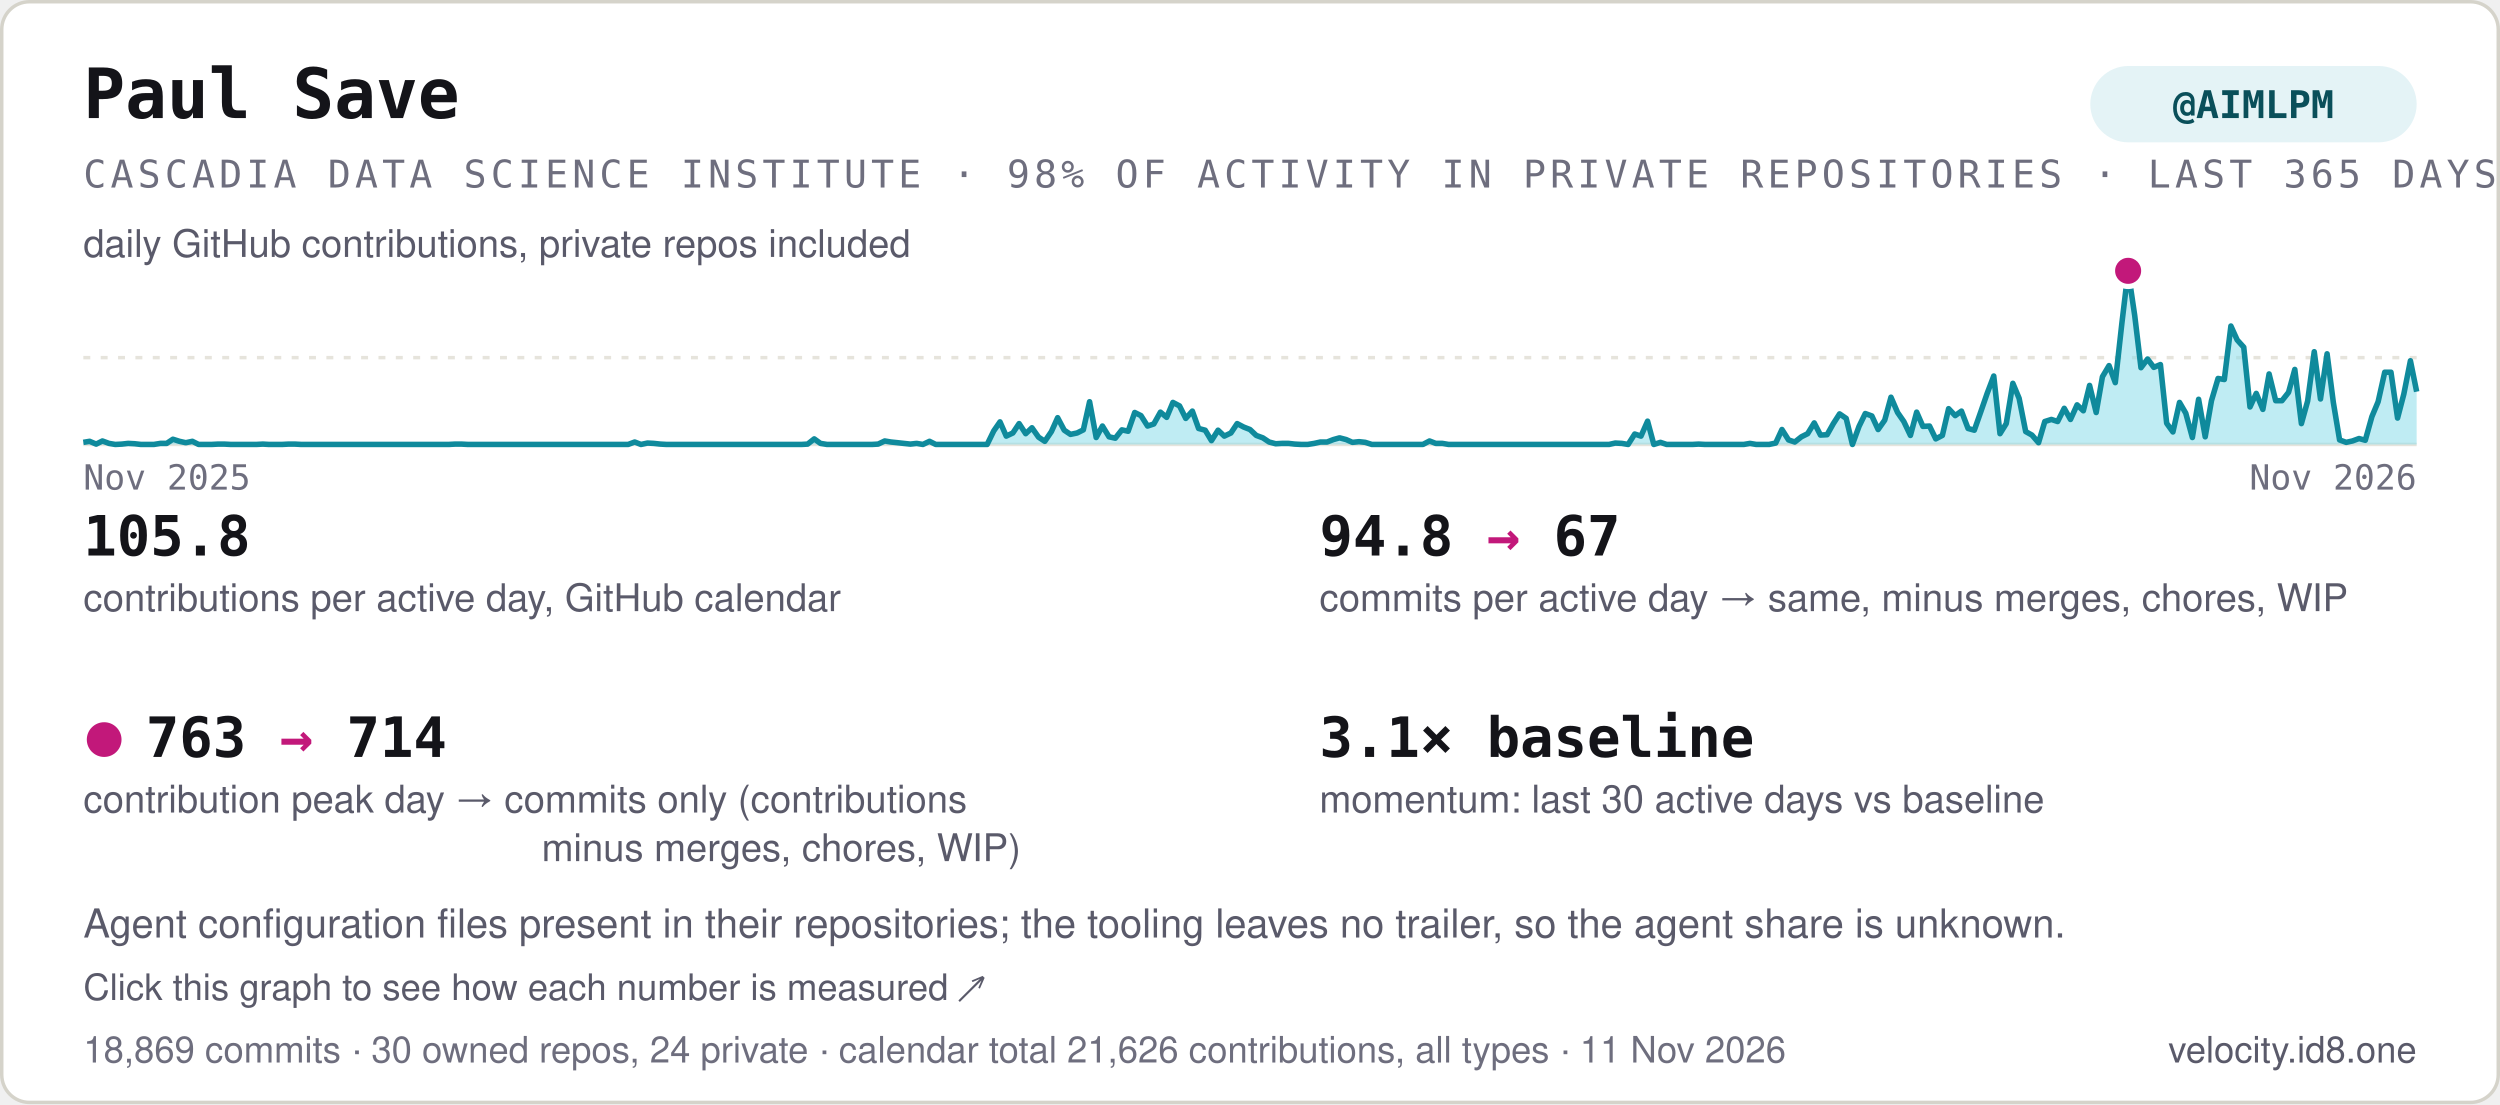
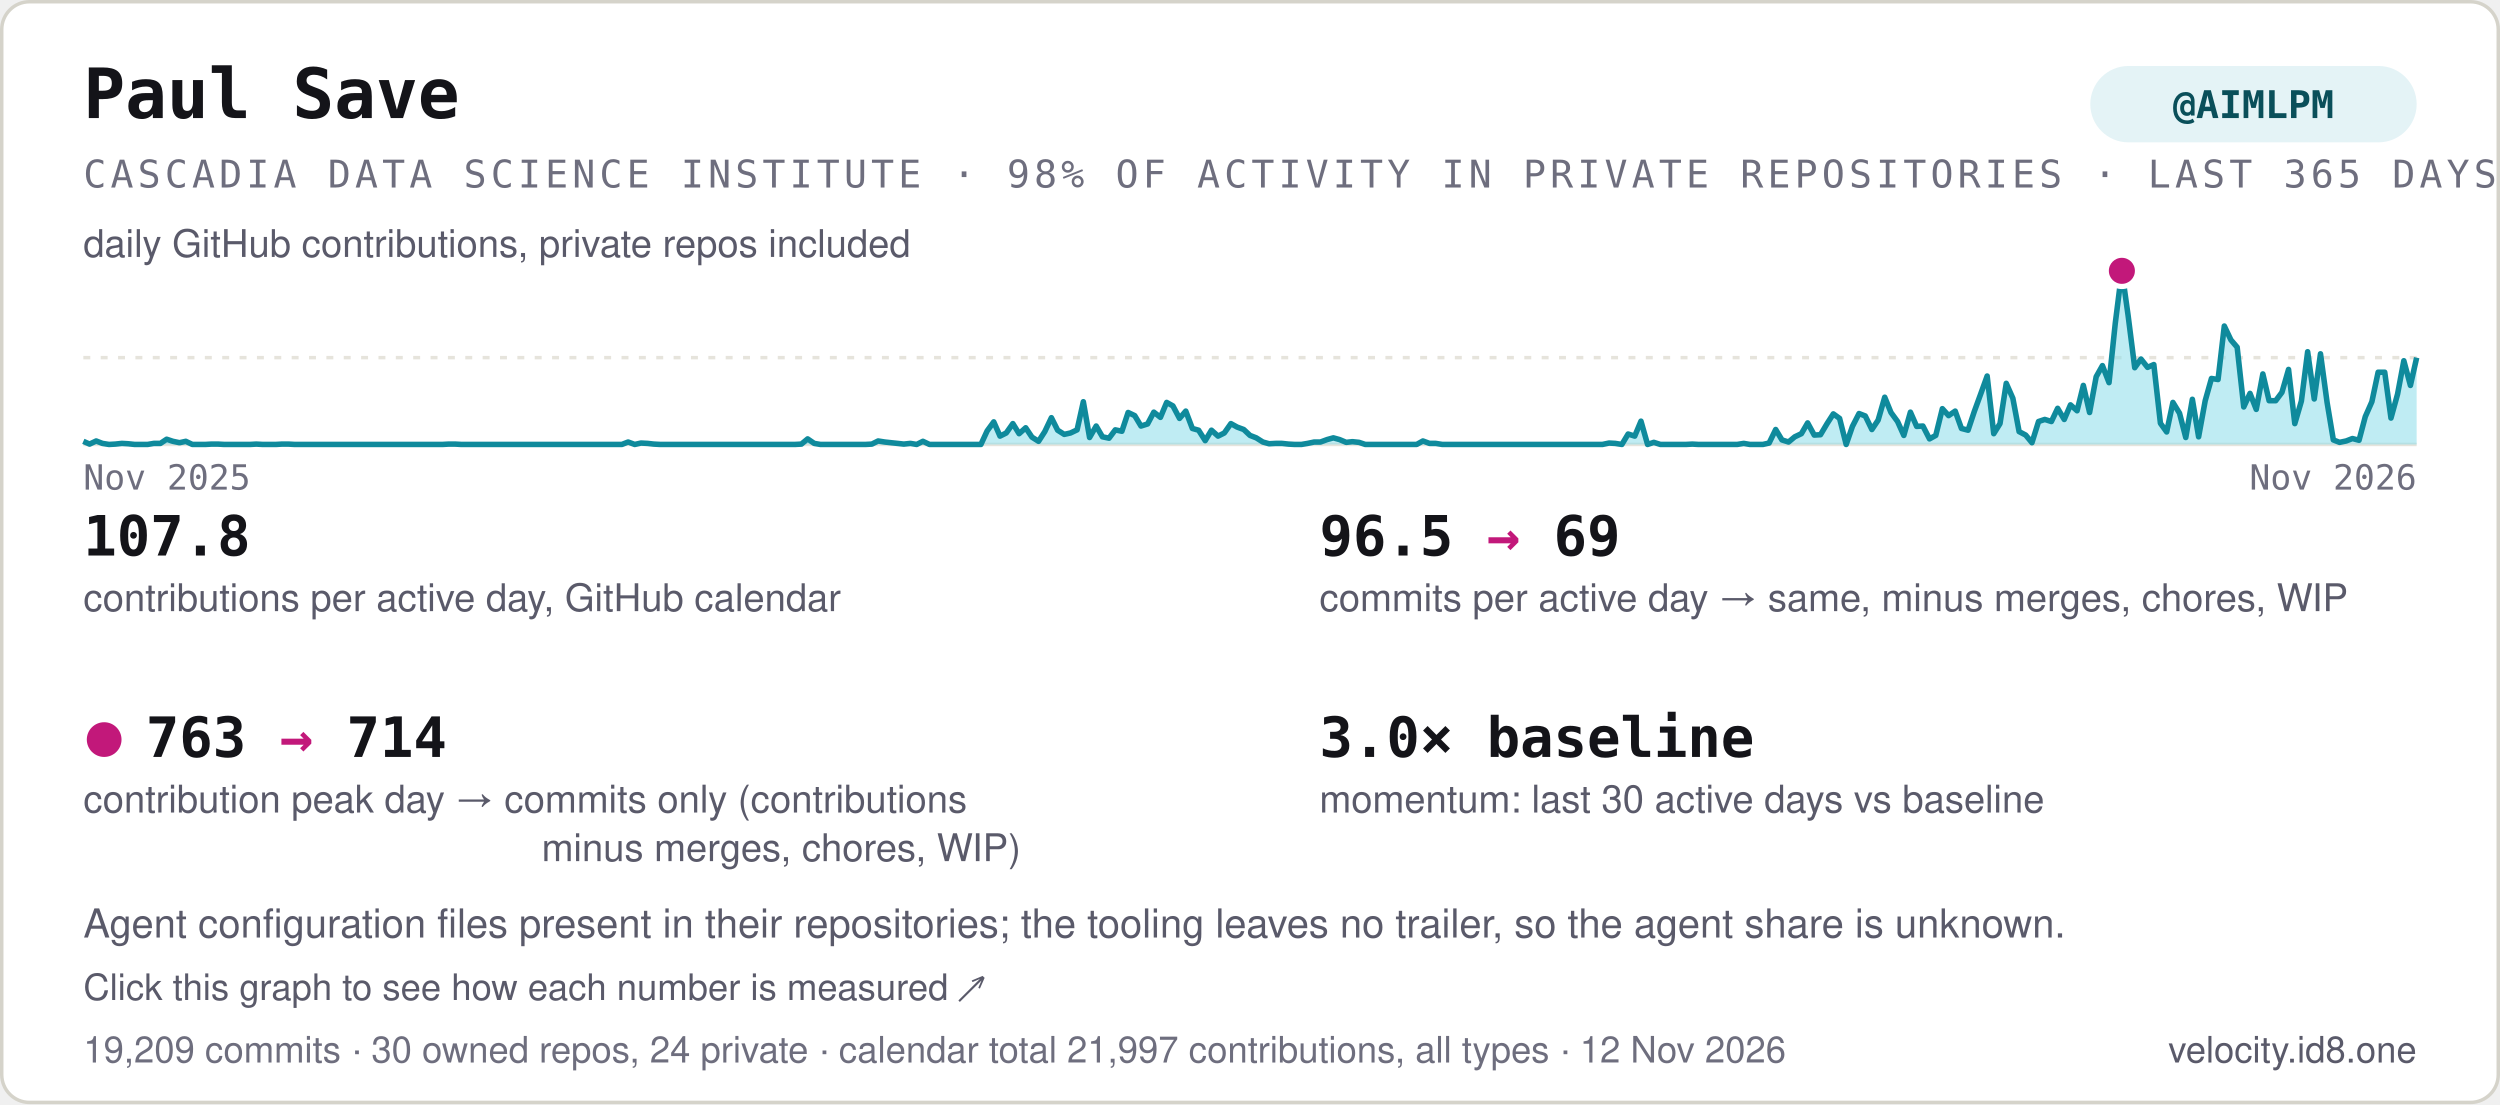
<svg xmlns="http://www.w3.org/2000/svg" width="720" height="318" viewBox="0 0 720 318" role="img" aria-label="Paul Save: Velocity Graph">
  <rect x="0.5" y="0.5" width="719" height="317" rx="8" fill="#FFFFFF" stroke="#D5D3CA" />
  <text x="24" y="34" font-family="Departure Mono, JetBrains Mono, ui-monospace, Menlo, monospace" font-size="20" font-weight="700" fill="#141419">Paul Save</text>
  <text x="24" y="54" font-family="Departure Mono, JetBrains Mono, ui-monospace, Menlo, monospace" font-size="11" letter-spacing="1.2" fill="#6E6E7E">CASCADIA DATA SCIENCE INSTITUTE · 98% OF ACTIVITY IN PRIVATE REPOSITORIES · LAST 365 DAYS</text>
  <rect x="602" y="19" width="94" height="22" rx="11" fill="#E4F3F6" />
  <text x="649" y="34" text-anchor="middle" font-family="Departure Mono, JetBrains Mono, ui-monospace, Menlo, monospace" font-size="11" font-weight="600" fill="#0A4F5A">@AIMLPM</text>
  <line x1="24" x2="696" y1="128" y2="128" stroke="#E6E4DC" />
  <line x1="24" x2="696" y1="103.0" y2="103.0" stroke="#E6E4DC" stroke-dasharray="2 3" />
-   <path d="M24.0,127.4 L25.8,127.1 L27.7,127.9 L29.5,127.0 L31.4,127.7 L33.2,128.0 L35.1,127.9 L36.9,127.7 L38.8,127.8 L40.6,128.0 L42.5,128.0 L44.3,128.0 L46.2,127.7 L48.0,127.7 L49.8,126.5 L51.7,127.1 L53.5,127.5 L55.4,127.1 L57.2,128.0 L59.1,128.0 L60.9,128.0 L62.8,127.9 L64.6,127.9 L66.5,128.0 L68.3,128.0 L70.2,128.0 L72.0,128.0 L73.8,128.0 L75.7,127.9 L77.5,128.0 L79.4,128.0 L81.2,128.0 L83.1,127.9 L84.9,127.9 L86.8,128.0 L88.6,128.0 L90.5,128.0 L92.3,128.0 L94.2,128.0 L96.0,128.0 L97.8,128.0 L99.7,128.0 L101.5,128.0 L103.4,128.0 L105.2,128.0 L107.1,128.0 L108.9,128.0 L110.8,128.0 L112.6,128.0 L114.5,128.0 L116.3,128.0 L118.2,128.0 L120.0,128.0 L121.8,128.0 L123.7,128.0 L125.5,128.0 L127.4,128.0 L129.2,128.0 L131.1,127.9 L132.9,127.9 L134.8,128.0 L136.6,128.0 L138.5,128.0 L140.3,128.0 L142.2,128.0 L144.0,128.0 L145.8,128.0 L147.7,128.0 L149.5,128.0 L151.4,128.0 L153.2,128.0 L155.1,128.0 L156.9,128.0 L158.8,128.0 L160.6,128.0 L162.5,128.0 L164.3,128.0 L166.2,128.0 L168.0,128.0 L169.8,128.0 L171.7,128.0 L173.5,128.0 L175.4,128.0 L177.2,128.0 L179.1,128.0 L180.9,128.0 L182.8,127.3 L184.6,128.0 L186.5,127.6 L188.3,127.7 L190.2,127.9 L192.0,128.0 L193.8,128.0 L195.7,128.0 L197.5,128.0 L199.4,128.0 L201.2,128.0 L203.1,128.0 L204.9,128.0 L206.8,128.0 L208.6,128.0 L210.5,128.0 L212.3,128.0 L214.2,128.0 L216.0,128.0 L217.8,128.0 L219.7,128.0 L221.5,128.0 L223.4,128.0 L225.2,128.0 L227.1,128.0 L228.9,128.0 L230.8,128.0 L232.6,127.9 L234.5,126.4 L236.3,127.7 L238.2,128.0 L240.0,128.0 L241.8,128.0 L243.7,128.0 L245.5,128.0 L247.4,128.0 L249.2,128.0 L251.1,128.0 L252.9,127.9 L254.8,127.0 L256.6,127.3 L258.5,127.5 L260.3,127.7 L262.2,127.9 L264.0,127.7 L265.8,128.0 L267.7,127.1 L269.5,128.0 L271.4,128.0 L273.2,128.0 L275.1,128.0 L276.9,128.0 L278.8,128.0 L280.6,128.0 L282.5,128.0 L284.3,128.0 L286.2,124.1 L288.0,121.5 L289.8,125.6 L291.7,124.7 L293.5,122.0 L295.4,124.9 L297.2,123.2 L299.1,125.9 L300.9,127.1 L302.8,124.3 L304.6,120.3 L306.5,123.9 L308.3,125.1 L310.2,124.7 L312.0,123.8 L313.8,115.7 L315.7,126.0 L317.5,122.7 L319.4,125.8 L321.2,126.2 L323.1,123.8 L324.9,124.2 L326.8,118.8 L328.6,119.7 L330.5,122.7 L332.3,122.1 L334.2,118.7 L336.0,120.2 L337.8,115.9 L339.7,116.9 L341.5,120.5 L343.4,118.4 L345.2,123.4 L347.1,123.9 L348.9,126.9 L350.8,123.9 L352.6,125.6 L354.5,124.7 L356.3,122.0 L358.2,123.0 L360.0,123.7 L361.8,125.4 L363.7,126.1 L365.5,127.3 L367.4,127.8 L369.2,127.7 L371.1,127.7 L372.9,127.9 L374.8,128.0 L376.6,128.0 L378.5,127.7 L380.3,127.3 L382.2,127.3 L384.0,126.6 L385.8,126.1 L387.7,126.6 L389.5,127.4 L391.4,127.2 L393.2,127.4 L395.1,128.0 L396.9,128.0 L398.8,128.0 L400.6,128.0 L402.5,128.0 L404.3,128.0 L406.2,128.0 L408.0,128.0 L409.8,128.0 L411.7,127.0 L413.5,127.7 L415.4,127.7 L417.2,128.0 L419.1,128.0 L420.9,128.0 L422.8,128.0 L424.6,128.0 L426.5,128.0 L428.3,128.0 L430.2,128.0 L432.0,128.0 L433.8,128.0 L435.7,128.0 L437.5,128.0 L439.4,128.0 L441.2,128.0 L443.1,128.0 L444.9,128.0 L446.8,128.0 L448.6,128.0 L450.5,128.0 L452.3,128.0 L454.2,128.0 L456.0,128.0 L457.8,128.0 L459.7,128.0 L461.5,128.0 L463.4,128.0 L465.2,127.6 L467.1,127.7 L468.9,128.0 L470.8,125.0 L472.6,125.6 L474.5,121.3 L476.3,128.0 L478.2,127.4 L480.0,128.0 L481.8,128.0 L483.7,128.0 L485.5,128.0 L487.4,128.0 L489.2,127.9 L491.1,128.0 L492.9,128.0 L494.8,128.0 L496.6,128.0 L498.5,128.0 L500.3,128.0 L502.2,128.0 L504.0,127.7 L505.8,128.0 L507.7,128.0 L509.5,128.0 L511.4,127.6 L513.2,123.7 L515.1,126.7 L516.9,127.3 L518.8,125.8 L520.6,124.9 L522.5,121.8 L524.3,125.3 L526.2,125.2 L528.0,122.0 L529.8,119.2 L531.7,120.5 L533.5,128.0 L535.4,122.8 L537.2,119.1 L539.1,119.8 L540.9,123.7 L542.8,121.0 L544.6,114.4 L546.5,118.8 L548.3,121.4 L550.2,125.4 L552.0,118.7 L553.8,122.8 L555.7,122.7 L557.5,126.4 L559.4,125.4 L561.2,117.7 L563.1,119.7 L564.9,118.4 L566.8,123.4 L568.6,123.9 L570.5,118.5 L572.3,113.3 L574.2,108.3 L576.0,124.9 L577.8,122.0 L579.7,110.4 L581.5,114.7 L583.4,124.3 L585.2,125.3 L587.1,127.5 L588.9,121.4 L590.8,120.8 L592.6,121.4 L594.5,117.6 L596.3,120.8 L598.2,116.6 L600.0,118.3 L601.8,111.0 L603.7,118.8 L605.5,108.5 L607.4,105.3 L609.2,110.2 L611.1,93.1 L612.9,78.0 L614.8,90.9 L616.6,105.9 L618.5,103.4 L620.3,105.8 L622.2,105.0 L624.0,121.9 L625.8,124.4 L627.7,115.9 L629.5,119.0 L631.4,126.0 L633.2,115.0 L635.1,125.8 L636.9,115.4 L638.8,109.0 L640.6,109.3 L642.5,93.9 L644.3,97.9 L646.2,100.0 L648.0,117.2 L649.8,113.3 L651.7,117.9 L653.5,107.7 L655.4,115.4 L657.2,115.4 L659.1,113.0 L660.9,106.4 L662.8,122.0 L664.6,115.5 L666.5,101.3 L668.3,114.9 L670.2,101.9 L672.0,115.9 L673.8,126.7 L675.7,127.4 L677.5,127.0 L679.4,126.3 L681.2,126.8 L683.1,120.0 L684.9,115.7 L686.8,107.2 L688.6,107.2 L690.5,120.4 L692.3,113.5 L694.2,103.9 L696.0,112.8 L696.0,128 L24,128 Z" fill="#8ADCE8" fill-opacity="0.55" />
-   <path d="M24.0,127.4 L25.8,127.1 L27.7,127.9 L29.5,127.0 L31.4,127.7 L33.2,128.0 L35.1,127.9 L36.9,127.7 L38.8,127.8 L40.6,128.0 L42.5,128.0 L44.3,128.0 L46.2,127.7 L48.0,127.7 L49.8,126.5 L51.7,127.1 L53.5,127.5 L55.4,127.1 L57.2,128.0 L59.1,128.0 L60.9,128.0 L62.8,127.9 L64.6,127.9 L66.5,128.0 L68.3,128.0 L70.2,128.0 L72.0,128.0 L73.8,128.0 L75.7,127.9 L77.5,128.0 L79.4,128.0 L81.2,128.0 L83.1,127.9 L84.9,127.9 L86.8,128.0 L88.6,128.0 L90.5,128.0 L92.3,128.0 L94.2,128.0 L96.0,128.0 L97.8,128.0 L99.7,128.0 L101.5,128.0 L103.4,128.0 L105.2,128.0 L107.1,128.0 L108.9,128.0 L110.8,128.0 L112.6,128.0 L114.5,128.0 L116.3,128.0 L118.2,128.0 L120.0,128.0 L121.8,128.0 L123.7,128.0 L125.5,128.0 L127.4,128.0 L129.2,128.0 L131.1,127.9 L132.9,127.9 L134.8,128.0 L136.6,128.0 L138.5,128.0 L140.3,128.0 L142.2,128.0 L144.0,128.0 L145.8,128.0 L147.7,128.0 L149.5,128.0 L151.4,128.0 L153.2,128.0 L155.1,128.0 L156.9,128.0 L158.8,128.0 L160.6,128.0 L162.5,128.0 L164.3,128.0 L166.2,128.0 L168.0,128.0 L169.8,128.0 L171.7,128.0 L173.5,128.0 L175.4,128.0 L177.2,128.0 L179.1,128.0 L180.9,128.0 L182.8,127.3 L184.6,128.0 L186.5,127.6 L188.3,127.7 L190.2,127.9 L192.0,128.0 L193.8,128.0 L195.7,128.0 L197.5,128.0 L199.4,128.0 L201.2,128.0 L203.1,128.0 L204.9,128.0 L206.8,128.0 L208.6,128.0 L210.5,128.0 L212.3,128.0 L214.2,128.0 L216.0,128.0 L217.8,128.0 L219.7,128.0 L221.5,128.0 L223.4,128.0 L225.2,128.0 L227.1,128.0 L228.9,128.0 L230.8,128.0 L232.6,127.9 L234.5,126.4 L236.3,127.7 L238.2,128.0 L240.0,128.0 L241.8,128.0 L243.7,128.0 L245.5,128.0 L247.4,128.0 L249.2,128.0 L251.1,128.0 L252.9,127.9 L254.8,127.0 L256.6,127.3 L258.5,127.5 L260.3,127.7 L262.2,127.9 L264.0,127.7 L265.8,128.0 L267.7,127.1 L269.5,128.0 L271.4,128.0 L273.2,128.0 L275.1,128.0 L276.9,128.0 L278.8,128.0 L280.6,128.0 L282.5,128.0 L284.3,128.0 L286.2,124.1 L288.0,121.5 L289.8,125.6 L291.7,124.7 L293.5,122.0 L295.4,124.9 L297.2,123.2 L299.1,125.9 L300.9,127.1 L302.8,124.3 L304.6,120.3 L306.5,123.9 L308.3,125.1 L310.2,124.7 L312.0,123.8 L313.8,115.7 L315.7,126.0 L317.5,122.7 L319.4,125.8 L321.2,126.2 L323.1,123.8 L324.9,124.2 L326.8,118.8 L328.6,119.7 L330.5,122.7 L332.3,122.1 L334.2,118.7 L336.0,120.2 L337.8,115.9 L339.7,116.9 L341.5,120.5 L343.4,118.4 L345.2,123.4 L347.1,123.9 L348.9,126.9 L350.8,123.9 L352.6,125.6 L354.5,124.7 L356.3,122.0 L358.2,123.0 L360.0,123.7 L361.8,125.4 L363.7,126.1 L365.5,127.3 L367.4,127.8 L369.2,127.7 L371.1,127.7 L372.9,127.9 L374.8,128.0 L376.6,128.0 L378.5,127.7 L380.3,127.3 L382.2,127.3 L384.0,126.6 L385.8,126.1 L387.7,126.6 L389.5,127.4 L391.4,127.2 L393.2,127.4 L395.1,128.0 L396.9,128.0 L398.8,128.0 L400.6,128.0 L402.5,128.0 L404.3,128.0 L406.2,128.0 L408.0,128.0 L409.8,128.0 L411.7,127.0 L413.5,127.7 L415.4,127.7 L417.2,128.0 L419.1,128.0 L420.9,128.0 L422.8,128.0 L424.6,128.0 L426.5,128.0 L428.3,128.0 L430.2,128.0 L432.0,128.0 L433.8,128.0 L435.7,128.0 L437.5,128.0 L439.4,128.0 L441.2,128.0 L443.1,128.0 L444.9,128.0 L446.8,128.0 L448.6,128.0 L450.5,128.0 L452.3,128.0 L454.2,128.0 L456.0,128.0 L457.8,128.0 L459.7,128.0 L461.5,128.0 L463.4,128.0 L465.2,127.6 L467.1,127.7 L468.9,128.0 L470.8,125.0 L472.6,125.6 L474.5,121.3 L476.3,128.0 L478.2,127.4 L480.0,128.0 L481.8,128.0 L483.7,128.0 L485.5,128.0 L487.4,128.0 L489.2,127.9 L491.1,128.0 L492.9,128.0 L494.8,128.0 L496.6,128.0 L498.5,128.0 L500.3,128.0 L502.2,128.0 L504.0,127.7 L505.8,128.0 L507.7,128.0 L509.5,128.0 L511.4,127.6 L513.2,123.7 L515.1,126.7 L516.9,127.3 L518.8,125.8 L520.6,124.9 L522.5,121.8 L524.3,125.3 L526.2,125.2 L528.0,122.0 L529.8,119.2 L531.7,120.5 L533.5,128.0 L535.4,122.8 L537.2,119.1 L539.1,119.8 L540.9,123.7 L542.8,121.0 L544.6,114.4 L546.5,118.8 L548.3,121.4 L550.2,125.4 L552.0,118.7 L553.8,122.8 L555.7,122.7 L557.5,126.4 L559.4,125.4 L561.2,117.7 L563.1,119.7 L564.9,118.4 L566.8,123.4 L568.6,123.9 L570.5,118.5 L572.3,113.3 L574.2,108.3 L576.0,124.9 L577.8,122.0 L579.7,110.4 L581.5,114.7 L583.4,124.3 L585.2,125.3 L587.1,127.5 L588.9,121.4 L590.8,120.8 L592.6,121.4 L594.5,117.6 L596.3,120.8 L598.2,116.6 L600.0,118.3 L601.8,111.0 L603.7,118.8 L605.5,108.5 L607.4,105.3 L609.2,110.2 L611.1,93.1 L612.9,78.0 L614.8,90.9 L616.6,105.9 L618.5,103.4 L620.3,105.8 L622.2,105.0 L624.0,121.9 L625.8,124.4 L627.7,115.9 L629.5,119.0 L631.4,126.0 L633.2,115.0 L635.1,125.8 L636.9,115.4 L638.8,109.0 L640.6,109.3 L642.5,93.9 L644.3,97.9 L646.2,100.0 L648.0,117.2 L649.8,113.3 L651.7,117.9 L653.5,107.7 L655.4,115.4 L657.2,115.4 L659.1,113.0 L660.9,106.4 L662.8,122.0 L664.6,115.5 L666.5,101.3 L668.3,114.9 L670.2,101.9 L672.0,115.9 L673.8,126.7 L675.7,127.4 L677.5,127.0 L679.4,126.3 L681.2,126.8 L683.1,120.0 L684.9,115.7 L686.8,107.2 L688.6,107.2 L690.5,120.4 L692.3,113.5 L694.2,103.9 L696.0,112.8" fill="none" stroke="#0F8A9C" stroke-width="1.6" stroke-linejoin="round" />
-   <circle cx="612.9" cy="78.0" r="4.5" fill="#C2187A" stroke="#FFFFFF" stroke-width="1.5" />
+   <path d="M24.0,127.1 L25.8,127.9 L27.7,127.0 L29.5,127.7 L31.4,128.0 L33.2,127.9 L35.1,127.7 L36.9,127.8 L38.8,128.0 L40.6,128.0 L42.5,128.0 L44.3,127.7 L46.2,127.7 L48.0,126.5 L49.8,127.1 L51.7,127.5 L53.5,127.1 L55.4,128.0 L57.2,128.0 L59.1,128.0 L60.9,127.9 L62.8,127.9 L64.6,128.0 L66.5,128.0 L68.3,128.0 L70.2,128.0 L72.0,128.0 L73.8,127.9 L75.7,128.0 L77.5,128.0 L79.4,128.0 L81.2,127.9 L83.1,127.9 L84.9,128.0 L86.8,128.0 L88.6,128.0 L90.5,128.0 L92.3,128.0 L94.2,128.0 L96.0,128.0 L97.8,128.0 L99.7,128.0 L101.5,128.0 L103.4,128.0 L105.2,128.0 L107.1,128.0 L108.9,128.0 L110.8,128.0 L112.6,128.0 L114.5,128.0 L116.3,128.0 L118.2,128.0 L120.0,128.0 L121.8,128.0 L123.7,128.0 L125.5,128.0 L127.4,128.0 L129.2,127.9 L131.1,127.9 L132.9,128.0 L134.8,128.0 L136.6,128.0 L138.5,128.0 L140.3,128.0 L142.2,128.0 L144.0,128.0 L145.8,128.0 L147.7,128.0 L149.5,128.0 L151.4,128.0 L153.2,128.0 L155.1,128.0 L156.9,128.0 L158.8,128.0 L160.6,128.0 L162.5,128.0 L164.3,128.0 L166.2,128.0 L168.0,128.0 L169.8,128.0 L171.7,128.0 L173.5,128.0 L175.4,128.0 L177.2,128.0 L179.1,128.0 L180.9,127.3 L182.8,128.0 L184.6,127.6 L186.5,127.7 L188.3,127.9 L190.2,128.0 L192.0,128.0 L193.8,128.0 L195.7,128.0 L197.5,128.0 L199.4,128.0 L201.2,128.0 L203.1,128.0 L204.9,128.0 L206.8,128.0 L208.6,128.0 L210.5,128.0 L212.3,128.0 L214.2,128.0 L216.0,128.0 L217.8,128.0 L219.7,128.0 L221.5,128.0 L223.4,128.0 L225.2,128.0 L227.1,128.0 L228.9,128.0 L230.8,127.9 L232.6,126.4 L234.5,127.7 L236.3,128.0 L238.2,128.0 L240.0,128.0 L241.8,128.0 L243.7,128.0 L245.5,128.0 L247.4,128.0 L249.2,128.0 L251.1,127.9 L252.9,127.0 L254.8,127.3 L256.6,127.5 L258.5,127.7 L260.3,127.9 L262.2,127.7 L264.0,128.0 L265.8,127.1 L267.7,128.0 L269.5,128.0 L271.4,128.0 L273.2,128.0 L275.1,128.0 L276.9,128.0 L278.8,128.0 L280.6,128.0 L282.5,128.0 L284.3,124.1 L286.2,121.5 L288.0,125.6 L289.8,124.7 L291.7,122.0 L293.5,124.9 L295.4,123.2 L297.2,125.9 L299.1,127.1 L300.9,124.3 L302.8,120.3 L304.6,123.9 L306.5,125.1 L308.3,124.7 L310.2,123.8 L312.0,115.7 L313.8,126.0 L315.7,122.7 L317.5,125.8 L319.4,126.2 L321.2,123.8 L323.1,124.2 L324.9,118.8 L326.8,119.7 L328.6,122.7 L330.5,122.1 L332.3,118.7 L334.2,120.2 L336.0,115.9 L337.8,116.9 L339.7,120.5 L341.5,118.4 L343.4,123.4 L345.2,123.9 L347.1,126.9 L348.9,123.9 L350.8,125.6 L352.6,124.7 L354.5,122.0 L356.3,123.0 L358.2,123.7 L360.0,125.4 L361.8,126.1 L363.7,127.3 L365.5,127.8 L367.4,127.7 L369.2,127.7 L371.1,127.9 L372.9,128.0 L374.8,128.0 L376.6,127.7 L378.5,127.3 L380.3,127.3 L382.2,126.6 L384.0,126.1 L385.8,126.6 L387.7,127.4 L389.5,127.2 L391.4,127.4 L393.2,128.0 L395.1,128.0 L396.9,128.0 L398.8,128.0 L400.6,128.0 L402.5,128.0 L404.3,128.0 L406.2,128.0 L408.0,128.0 L409.8,127.0 L411.7,127.7 L413.5,127.7 L415.4,128.0 L417.2,128.0 L419.1,128.0 L420.9,128.0 L422.8,128.0 L424.6,128.0 L426.5,128.0 L428.3,128.0 L430.2,128.0 L432.0,128.0 L433.8,128.0 L435.7,128.0 L437.5,128.0 L439.4,128.0 L441.2,128.0 L443.1,128.0 L444.9,128.0 L446.8,128.0 L448.6,128.0 L450.5,128.0 L452.3,128.0 L454.2,128.0 L456.0,128.0 L457.8,128.0 L459.7,128.0 L461.5,128.0 L463.4,127.6 L465.2,127.7 L467.1,128.0 L468.9,125.0 L470.8,125.6 L472.6,121.3 L474.5,128.0 L476.3,127.4 L478.2,128.0 L480.0,128.0 L481.8,128.0 L483.7,128.0 L485.5,128.0 L487.4,127.9 L489.2,128.0 L491.1,128.0 L492.9,128.0 L494.8,128.0 L496.6,128.0 L498.5,128.0 L500.3,128.0 L502.2,127.7 L504.0,128.0 L505.8,128.0 L507.7,128.0 L509.5,127.6 L511.4,123.7 L513.2,126.7 L515.1,127.3 L516.9,125.8 L518.8,124.9 L520.6,121.8 L522.5,125.3 L524.3,125.2 L526.2,122.0 L528.0,119.2 L529.8,120.5 L531.7,128.0 L533.5,122.8 L535.4,119.1 L537.2,119.8 L539.1,123.7 L540.9,121.0 L542.8,114.4 L544.6,118.8 L546.5,121.4 L548.3,125.4 L550.2,118.7 L552.0,122.8 L553.8,122.7 L555.7,126.4 L557.5,125.4 L559.4,117.7 L561.2,119.7 L563.1,118.4 L564.9,123.4 L566.8,123.9 L568.6,118.5 L570.5,113.3 L572.3,108.3 L574.2,124.9 L576.0,122.0 L577.8,110.4 L579.7,114.7 L581.5,124.3 L583.4,125.3 L585.2,127.5 L587.1,121.4 L588.9,120.8 L590.8,121.4 L592.6,117.6 L594.5,120.8 L596.3,116.6 L598.2,118.3 L600.0,111.0 L601.8,118.8 L603.7,108.5 L605.5,105.3 L607.4,110.2 L609.2,93.1 L611.1,78.0 L612.9,90.9 L614.8,105.9 L616.6,103.4 L618.5,105.8 L620.3,105.0 L622.2,121.9 L624.0,124.4 L625.8,115.9 L627.7,119.0 L629.5,126.0 L631.4,115.0 L633.2,125.8 L635.1,115.4 L636.9,109.0 L638.8,109.3 L640.6,93.9 L642.5,97.9 L644.3,100.0 L646.2,117.2 L648.0,113.3 L649.8,117.9 L651.7,107.7 L653.5,115.4 L655.4,115.4 L657.2,113.0 L659.1,106.4 L660.9,122.0 L662.8,115.5 L664.6,101.3 L666.5,114.9 L668.3,101.9 L670.2,115.9 L672.0,126.7 L673.8,127.4 L675.7,127.0 L677.5,126.3 L679.4,126.8 L681.2,120.0 L683.1,115.7 L684.9,107.2 L686.8,107.2 L688.6,120.4 L690.5,113.5 L692.3,103.9 L694.2,111.0 L696.0,103.0 L696.0,128 L24,128 Z" fill="#8ADCE8" fill-opacity="0.55" />
+   <path d="M24.0,127.1 L25.8,127.9 L27.7,127.0 L29.5,127.7 L31.4,128.0 L33.2,127.9 L35.1,127.7 L36.9,127.8 L38.8,128.0 L40.6,128.0 L42.5,128.0 L44.3,127.7 L46.2,127.7 L48.0,126.5 L49.8,127.1 L51.7,127.5 L53.5,127.1 L55.4,128.0 L57.2,128.0 L59.1,128.0 L60.9,127.9 L62.8,127.9 L64.6,128.0 L66.5,128.0 L68.3,128.0 L70.2,128.0 L72.0,128.0 L73.8,127.9 L75.7,128.0 L77.5,128.0 L79.4,128.0 L81.2,127.9 L83.1,127.9 L84.9,128.0 L86.8,128.0 L88.6,128.0 L90.5,128.0 L92.3,128.0 L94.2,128.0 L96.0,128.0 L97.8,128.0 L99.7,128.0 L101.5,128.0 L103.4,128.0 L105.2,128.0 L107.1,128.0 L108.9,128.0 L110.8,128.0 L112.6,128.0 L114.5,128.0 L116.3,128.0 L118.2,128.0 L120.0,128.0 L121.8,128.0 L123.7,128.0 L125.5,128.0 L127.4,128.0 L129.2,127.9 L131.1,127.9 L132.9,128.0 L134.8,128.0 L136.6,128.0 L138.5,128.0 L140.3,128.0 L142.2,128.0 L144.0,128.0 L145.8,128.0 L147.7,128.0 L149.5,128.0 L151.4,128.0 L153.2,128.0 L155.1,128.0 L156.9,128.0 L158.8,128.0 L160.6,128.0 L162.5,128.0 L164.3,128.0 L166.2,128.0 L168.0,128.0 L169.8,128.0 L171.7,128.0 L173.5,128.0 L175.4,128.0 L177.2,128.0 L179.1,128.0 L180.9,127.3 L182.8,128.0 L184.6,127.6 L186.5,127.7 L188.3,127.9 L190.2,128.0 L192.0,128.0 L193.8,128.0 L195.7,128.0 L197.5,128.0 L199.4,128.0 L201.2,128.0 L203.1,128.0 L204.9,128.0 L206.8,128.0 L208.6,128.0 L210.5,128.0 L212.3,128.0 L214.2,128.0 L216.0,128.0 L217.8,128.0 L219.7,128.0 L221.5,128.0 L223.4,128.0 L225.2,128.0 L227.1,128.0 L228.9,128.0 L230.8,127.9 L232.6,126.4 L234.5,127.7 L236.3,128.0 L238.2,128.0 L240.0,128.0 L241.8,128.0 L243.7,128.0 L245.5,128.0 L247.4,128.0 L249.2,128.0 L251.1,127.9 L252.9,127.0 L254.8,127.3 L256.6,127.5 L258.5,127.7 L260.3,127.9 L262.2,127.7 L264.0,128.0 L265.8,127.1 L267.7,128.0 L269.5,128.0 L271.4,128.0 L273.2,128.0 L275.1,128.0 L276.9,128.0 L278.8,128.0 L280.6,128.0 L282.5,128.0 L284.3,124.1 L286.2,121.5 L288.0,125.6 L289.8,124.7 L291.7,122.0 L293.5,124.9 L295.4,123.2 L297.2,125.9 L299.1,127.1 L300.9,124.3 L302.8,120.3 L304.6,123.9 L306.5,125.1 L308.3,124.7 L310.2,123.8 L312.0,115.7 L313.8,126.0 L315.7,122.7 L317.5,125.8 L319.4,126.2 L321.2,123.8 L323.1,124.2 L324.9,118.8 L326.8,119.7 L328.6,122.7 L330.5,122.1 L332.3,118.7 L334.2,120.2 L336.0,115.9 L337.8,116.9 L339.7,120.5 L341.5,118.4 L343.4,123.4 L345.2,123.9 L347.1,126.9 L348.9,123.9 L350.8,125.6 L352.6,124.7 L354.5,122.0 L356.3,123.0 L358.2,123.7 L360.0,125.4 L361.8,126.1 L363.7,127.3 L365.5,127.8 L367.4,127.7 L369.2,127.7 L371.1,127.9 L372.9,128.0 L374.8,128.0 L376.6,127.7 L378.5,127.3 L380.3,127.3 L382.2,126.6 L384.0,126.1 L385.8,126.6 L387.7,127.4 L389.5,127.2 L391.4,127.4 L393.2,128.0 L395.1,128.0 L396.9,128.0 L398.8,128.0 L400.6,128.0 L402.5,128.0 L404.3,128.0 L406.2,128.0 L408.0,128.0 L409.8,127.0 L411.7,127.7 L413.5,127.7 L415.4,128.0 L417.2,128.0 L419.1,128.0 L420.9,128.0 L422.8,128.0 L424.6,128.0 L426.5,128.0 L428.3,128.0 L430.2,128.0 L432.0,128.0 L433.8,128.0 L435.7,128.0 L437.5,128.0 L439.4,128.0 L441.2,128.0 L443.1,128.0 L444.9,128.0 L446.8,128.0 L448.6,128.0 L450.5,128.0 L452.3,128.0 L454.2,128.0 L456.0,128.0 L457.8,128.0 L459.7,128.0 L461.5,128.0 L463.4,127.6 L465.2,127.7 L467.1,128.0 L468.9,125.0 L470.8,125.6 L472.6,121.3 L474.5,128.0 L476.3,127.4 L478.2,128.0 L480.0,128.0 L481.8,128.0 L483.7,128.0 L485.5,128.0 L487.4,127.9 L489.2,128.0 L491.1,128.0 L492.9,128.0 L494.8,128.0 L496.6,128.0 L498.5,128.0 L500.3,128.0 L502.2,127.7 L504.0,128.0 L505.8,128.0 L507.7,128.0 L509.5,127.6 L511.4,123.7 L513.2,126.7 L515.1,127.3 L516.9,125.8 L518.8,124.9 L520.6,121.8 L522.5,125.3 L524.3,125.2 L526.2,122.0 L528.0,119.2 L529.8,120.5 L531.7,128.0 L533.5,122.8 L535.4,119.1 L537.2,119.8 L539.1,123.7 L540.9,121.0 L542.8,114.4 L544.6,118.8 L546.5,121.4 L548.3,125.4 L550.2,118.7 L552.0,122.8 L553.8,122.7 L555.7,126.4 L557.5,125.4 L559.4,117.7 L561.2,119.7 L563.1,118.4 L564.9,123.4 L566.8,123.9 L568.6,118.5 L570.5,113.3 L572.3,108.3 L574.2,124.9 L576.0,122.0 L577.8,110.4 L579.7,114.7 L581.5,124.3 L583.4,125.3 L585.2,127.5 L587.1,121.4 L588.9,120.8 L590.8,121.4 L592.6,117.6 L594.5,120.8 L596.3,116.6 L598.2,118.3 L600.0,111.0 L601.8,118.8 L603.7,108.5 L605.5,105.3 L607.4,110.2 L609.2,93.1 L611.1,78.0 L612.9,90.9 L614.8,105.9 L616.6,103.4 L618.5,105.8 L620.3,105.0 L622.2,121.9 L624.0,124.4 L625.8,115.9 L627.7,119.0 L629.5,126.0 L631.4,115.0 L633.2,125.8 L635.1,115.4 L636.9,109.0 L638.8,109.3 L640.6,93.9 L642.5,97.9 L644.3,100.0 L646.2,117.2 L648.0,113.3 L649.8,117.9 L651.7,107.7 L653.5,115.4 L655.4,115.4 L657.2,113.0 L659.1,106.4 L660.9,122.0 L662.8,115.5 L664.6,101.3 L666.5,114.9 L668.3,101.9 L670.2,115.9 L672.0,126.7 L673.8,127.4 L675.7,127.0 L677.5,126.3 L679.4,126.8 L681.2,120.0 L683.1,115.7 L684.9,107.2 L686.8,107.2 L688.6,120.4 L690.5,113.5 L692.3,103.9 L694.2,111.0 L696.0,103.0" fill="none" stroke="#0F8A9C" stroke-width="1.6" stroke-linejoin="round" />
+   <circle cx="611.1" cy="78.0" r="4.5" fill="#C2187A" stroke="#FFFFFF" stroke-width="1.5" />
  <text x="24" y="141" font-family="Departure Mono, JetBrains Mono, ui-monospace, Menlo, monospace" font-size="10" fill="#6E6E7E">Nov 2025</text>
  <text x="696" y="141" text-anchor="end" font-family="Departure Mono, JetBrains Mono, ui-monospace, Menlo, monospace" font-size="10" fill="#6E6E7E">Nov 2026</text>
  <text x="24" y="74" font-family="-apple-system, BlinkMacSystemFont, 'Segoe UI', Helvetica, Arial, sans-serif" font-size="11" fill="#5A5A6A">daily GitHub contributions, private repos included</text>
-   <text x="24" y="160" font-family="Departure Mono, JetBrains Mono, ui-monospace, Menlo, monospace" font-size="16" font-weight="600" fill="#141419">105.8</text>
+   <text x="24" y="160" font-family="Departure Mono, JetBrains Mono, ui-monospace, Menlo, monospace" font-size="16" font-weight="600" fill="#141419">107.8</text>
  <text x="24" y="176" font-family="-apple-system, BlinkMacSystemFont, 'Segoe UI', Helvetica, Arial, sans-serif" font-size="11" fill="#5A5A6A">contributions per active day, GitHub calendar</text>
-   <text x="380" y="160" font-family="Departure Mono, JetBrains Mono, ui-monospace, Menlo, monospace" font-size="16" font-weight="600" fill="#141419">94.8 <tspan fill="#C2187A">→</tspan> 67</text>
+   <text x="380" y="160" font-family="Departure Mono, JetBrains Mono, ui-monospace, Menlo, monospace" font-size="16" font-weight="600" fill="#141419">96.5 <tspan fill="#C2187A">→</tspan> 69</text>
  <text x="380" y="176" font-family="-apple-system, BlinkMacSystemFont, 'Segoe UI', Helvetica, Arial, sans-serif" font-size="11" fill="#5A5A6A">commits per active day → same, minus merges, chores, WIP</text>
  <circle cx="30" cy="213" r="5" fill="#C2187A" />
  <text x="42" y="218" font-family="Departure Mono, JetBrains Mono, ui-monospace, Menlo, monospace" font-size="16" font-weight="600" fill="#141419">763 <tspan fill="#C2187A">→</tspan> 714</text>
  <text x="24" y="234" font-family="-apple-system, BlinkMacSystemFont, 'Segoe UI', Helvetica, Arial, sans-serif" font-size="11" fill="#5A5A6A">contribution peak day → commits only (contributions</text>
  <text x="156" y="248" font-family="-apple-system, BlinkMacSystemFont, 'Segoe UI', Helvetica, Arial, sans-serif" font-size="11" fill="#5A5A6A">minus merges, chores, WIP)</text>
-   <text x="380" y="218" font-family="Departure Mono, JetBrains Mono, ui-monospace, Menlo, monospace" font-size="16" font-weight="600" fill="#141419">3.1× baseline</text>
+   <text x="380" y="218" font-family="Departure Mono, JetBrains Mono, ui-monospace, Menlo, monospace" font-size="16" font-weight="600" fill="#141419">3.0× baseline</text>
  <text x="380" y="234" font-family="-apple-system, BlinkMacSystemFont, 'Segoe UI', Helvetica, Arial, sans-serif" font-size="11" fill="#5A5A6A">momentum: last 30 active days vs baseline</text>
  <text x="24" y="270" font-family="-apple-system, BlinkMacSystemFont, 'Segoe UI', Helvetica, Arial, sans-serif" font-size="11.5" fill="#5A5A6A">Agent configuration files present in their repositories; the tooling leaves no trailer, so the agent share is unknown.</text>
  <text x="24" y="288" font-family="-apple-system, BlinkMacSystemFont, 'Segoe UI', Helvetica, Arial, sans-serif" font-size="10.5" fill="#5A5A6A">Click this graph to see how each number is measured ↗</text>
-   <text x="24" y="306" font-family="-apple-system, BlinkMacSystemFont, 'Segoe UI', Helvetica, Arial, sans-serif" font-size="10.5" fill="#6E6E7E">18,869 commits · 30 owned repos, 24 private · calendar total 21,626 contributions, all types · 11 Nov 2026</text>
+   <text x="24" y="306" font-family="-apple-system, BlinkMacSystemFont, 'Segoe UI', Helvetica, Arial, sans-serif" font-size="10.5" fill="#6E6E7E">19,209 commits · 30 owned repos, 24 private · calendar total 21,997 contributions, all types · 12 Nov 2026</text>
  <text x="696" y="306" text-anchor="end" font-family="-apple-system, BlinkMacSystemFont, 'Segoe UI', Helvetica, Arial, sans-serif" font-size="10.5" fill="#5A5A6A">velocity.id8.one</text>
</svg>
